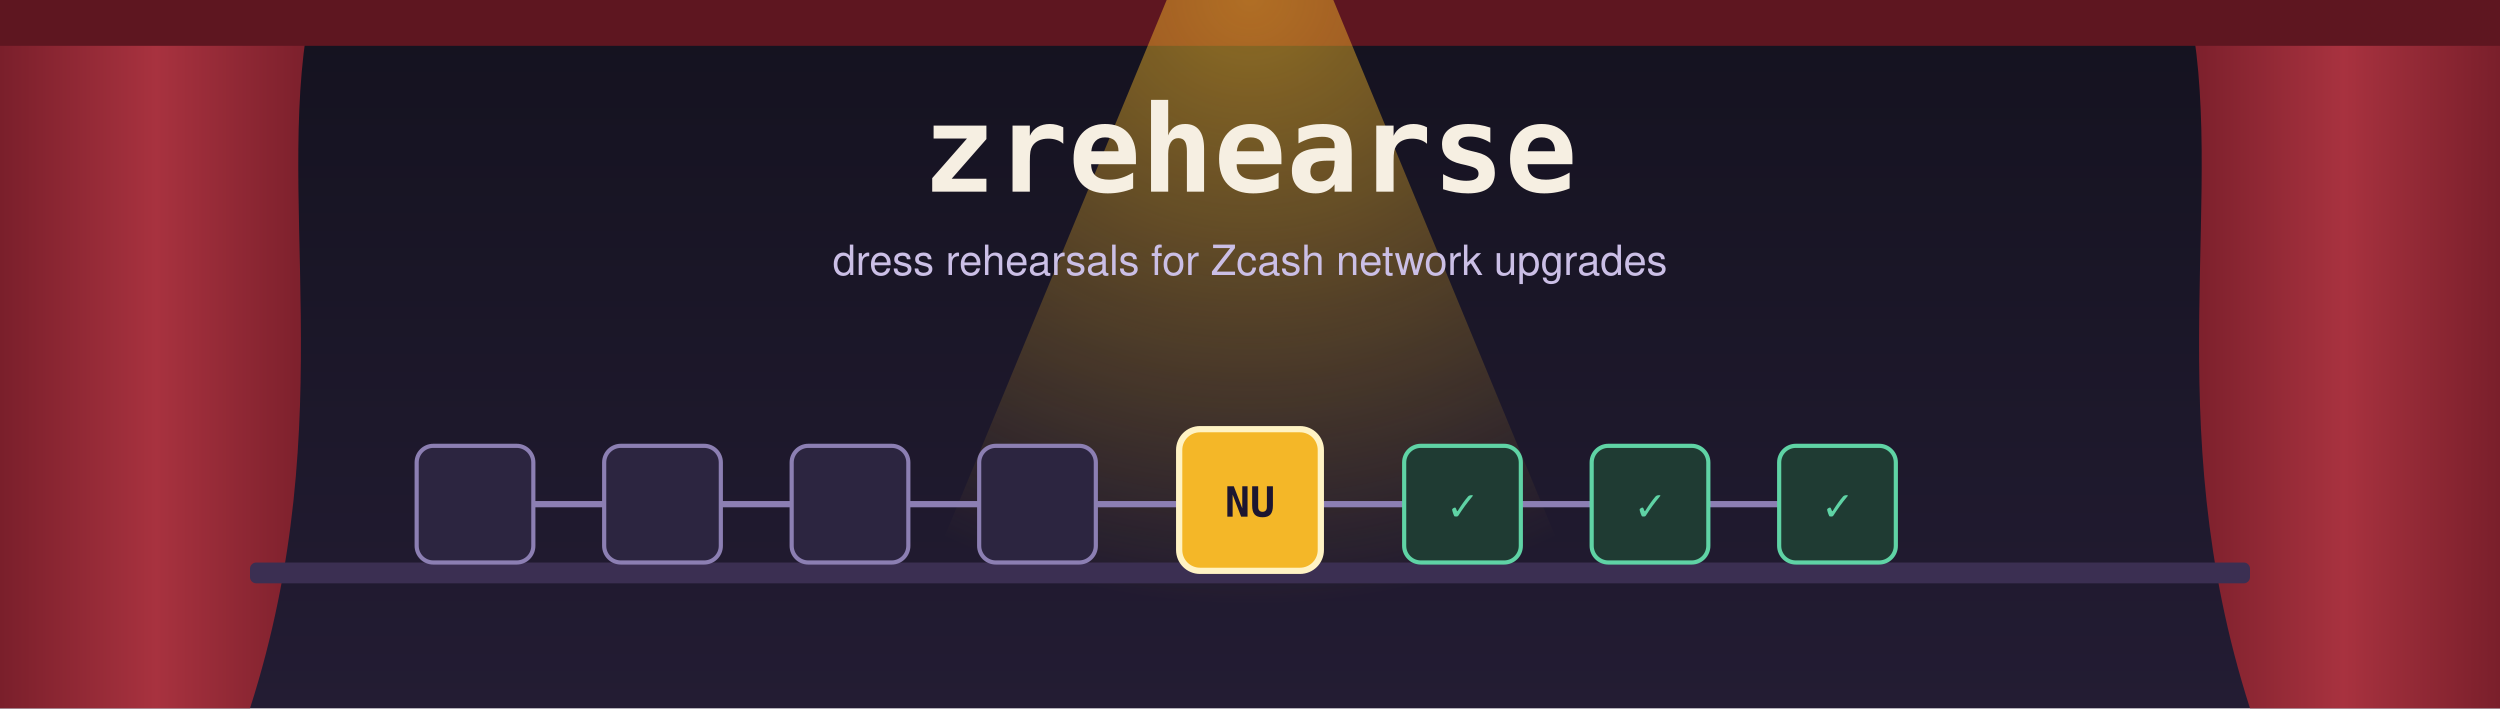
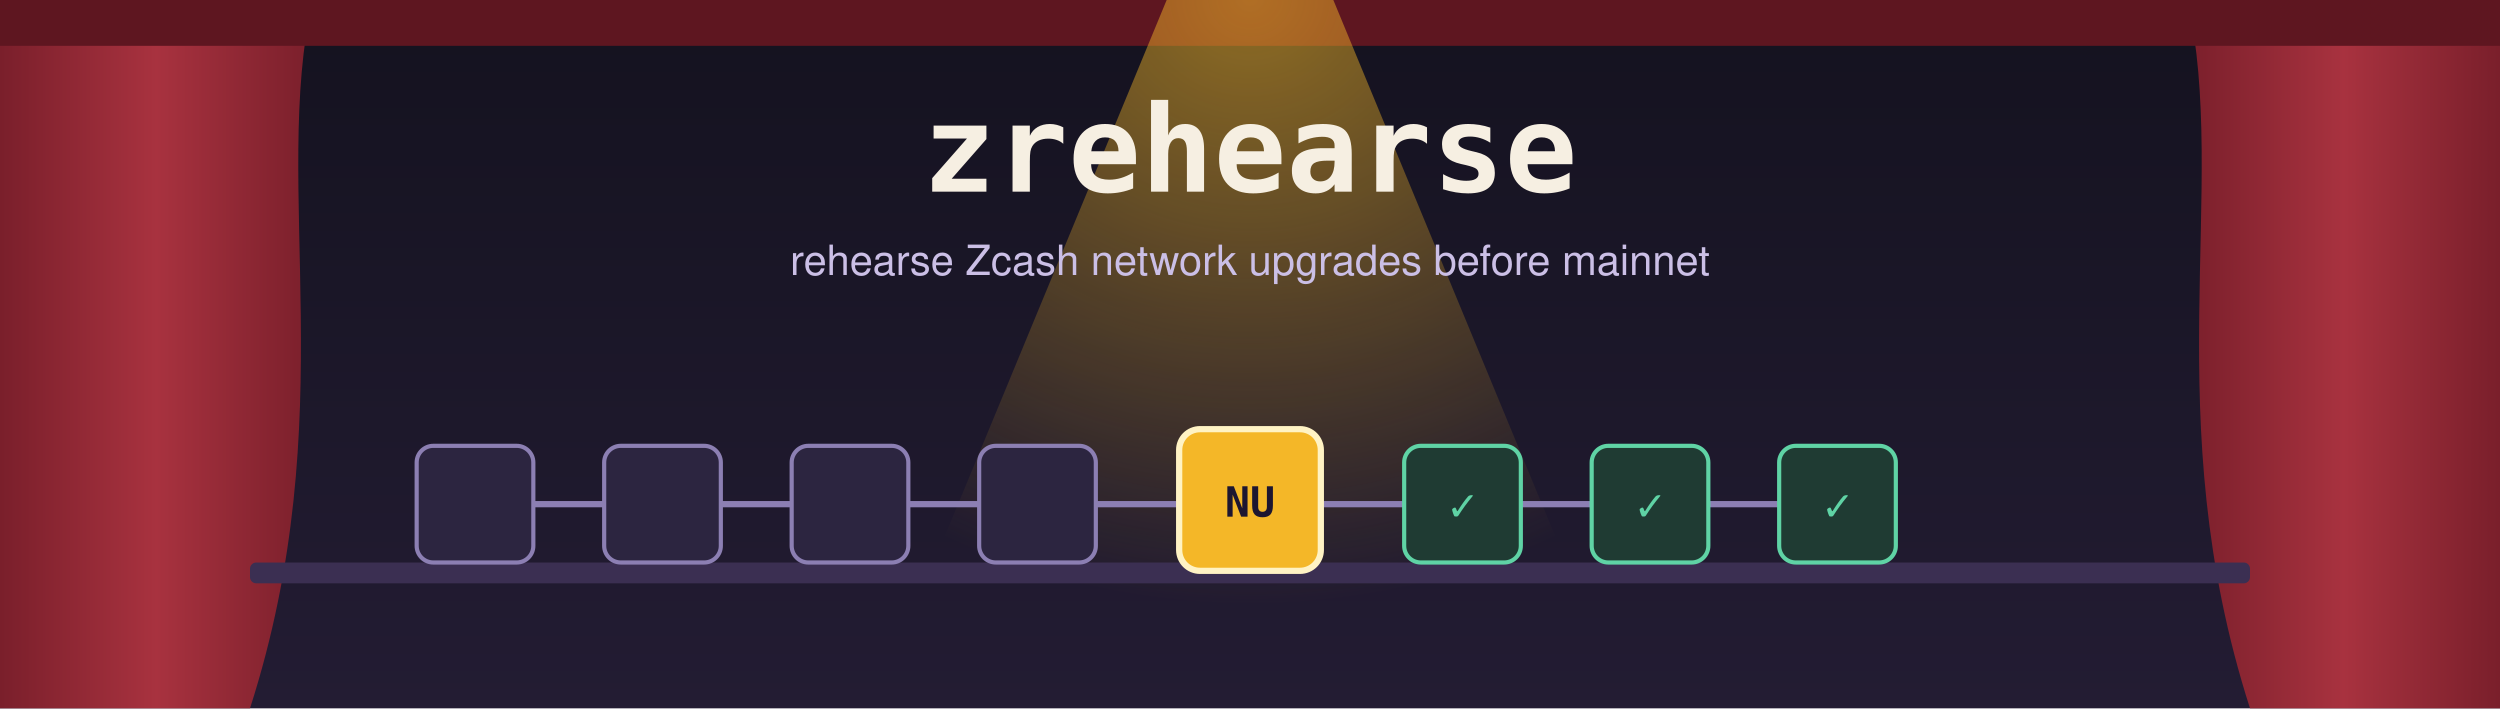
<svg xmlns="http://www.w3.org/2000/svg" viewBox="0 0 1200 340" role="img" aria-labelledby="t d">
  <defs>
    <linearGradient id="bg" x1="0" y1="0" x2="0" y2="1">
      <stop offset="0" stop-color="#14121f" />
      <stop offset="1" stop-color="#231c33" />
    </linearGradient>
    <linearGradient id="curtain" x1="0" y1="0" x2="1" y2="0">
      <stop offset="0" stop-color="#7a1f2b" />
      <stop offset="0.5" stop-color="#a8323f" />
      <stop offset="1" stop-color="#7a1f2b" />
    </linearGradient>
    <radialGradient id="spot" cx="0.5" cy="0" r="1">
      <stop offset="0" stop-color="#f4b728" stop-opacity="0.55" />
      <stop offset="1" stop-color="#f4b728" stop-opacity="0" />
    </radialGradient>
  </defs>
  <rect width="1200" height="340" fill="url(#bg)" />
  <path d="M0 0 H150 C130 90 165 200 120 340 H0 Z" fill="url(#curtain)" />
  <path d="M1200 0 H1050 C1070 90 1035 200 1080 340 H1200 Z" fill="url(#curtain)" />
  <rect x="0" y="0" width="1200" height="22" fill="#5e1620" />
  <polygon points="560,0 640,0 760,290 440,290" fill="url(#spot)" />
  <rect x="120" y="270" width="960" height="10" rx="3" fill="#3b2f52" />
  <g fill="#2c2540" stroke="#8c7fb3" stroke-width="2">
    <rect x="200" y="214" width="56" height="56" rx="8" />
    <rect x="290" y="214" width="56" height="56" rx="8" />
    <rect x="380" y="214" width="56" height="56" rx="8" />
    <rect x="470" y="214" width="56" height="56" rx="8" />
  </g>
  <g stroke="#8c7fb3" stroke-width="3">
    <line x1="256" y1="242" x2="290" y2="242" />
    <line x1="346" y1="242" x2="380" y2="242" />
    <line x1="436" y1="242" x2="470" y2="242" />
    <line x1="526" y1="242" x2="566" y2="242" />
    <line x1="634" y1="242" x2="674" y2="242" />
    <line x1="730" y1="242" x2="764" y2="242" />
    <line x1="820" y1="242" x2="854" y2="242" />
  </g>
  <rect x="566" y="206" width="68" height="68" rx="10" fill="#f4b728" stroke="#fff3c4" stroke-width="3" />
  <text x="600" y="248" text-anchor="middle" font-family="ui-monospace, Menlo, monospace" font-size="20" font-weight="700" fill="#1d1630">NU</text>
  <g fill="#1f3b33" stroke="#5fd3a5" stroke-width="2">
    <rect x="674" y="214" width="56" height="56" rx="8" />
    <rect x="764" y="214" width="56" height="56" rx="8" />
    <rect x="854" y="214" width="56" height="56" rx="8" />
  </g>
  <g fill="#5fd3a5" font-family="ui-monospace, Menlo, monospace" font-size="22" text-anchor="middle">
    <text x="702" y="250">✓</text>
    <text x="792" y="250">✓</text>
    <text x="882" y="250">✓</text>
  </g>
  <text x="600" y="92" text-anchor="middle" font-family="ui-monospace, Menlo, monospace" font-size="58" font-weight="700" fill="#f6efe2">zrehearse</text>
-   <text x="600" y="132" text-anchor="middle" font-family="ui-sans-serif, Helvetica, Arial, sans-serif" font-size="20" fill="#cbbfe6">dress rehearsals for Zcash network upgrades</text>
+   <text x="600" y="132" text-anchor="middle" font-family="ui-sans-serif, Helvetica, Arial, sans-serif" font-size="20" fill="#cbbfe6">rehearse Zcash network upgrades before mainnet</text>
</svg>
